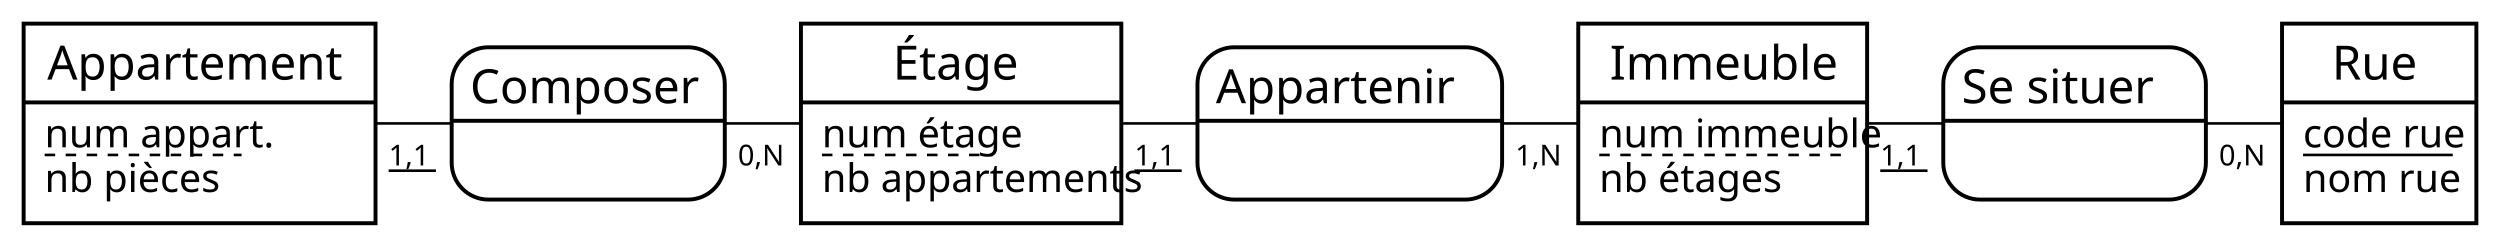
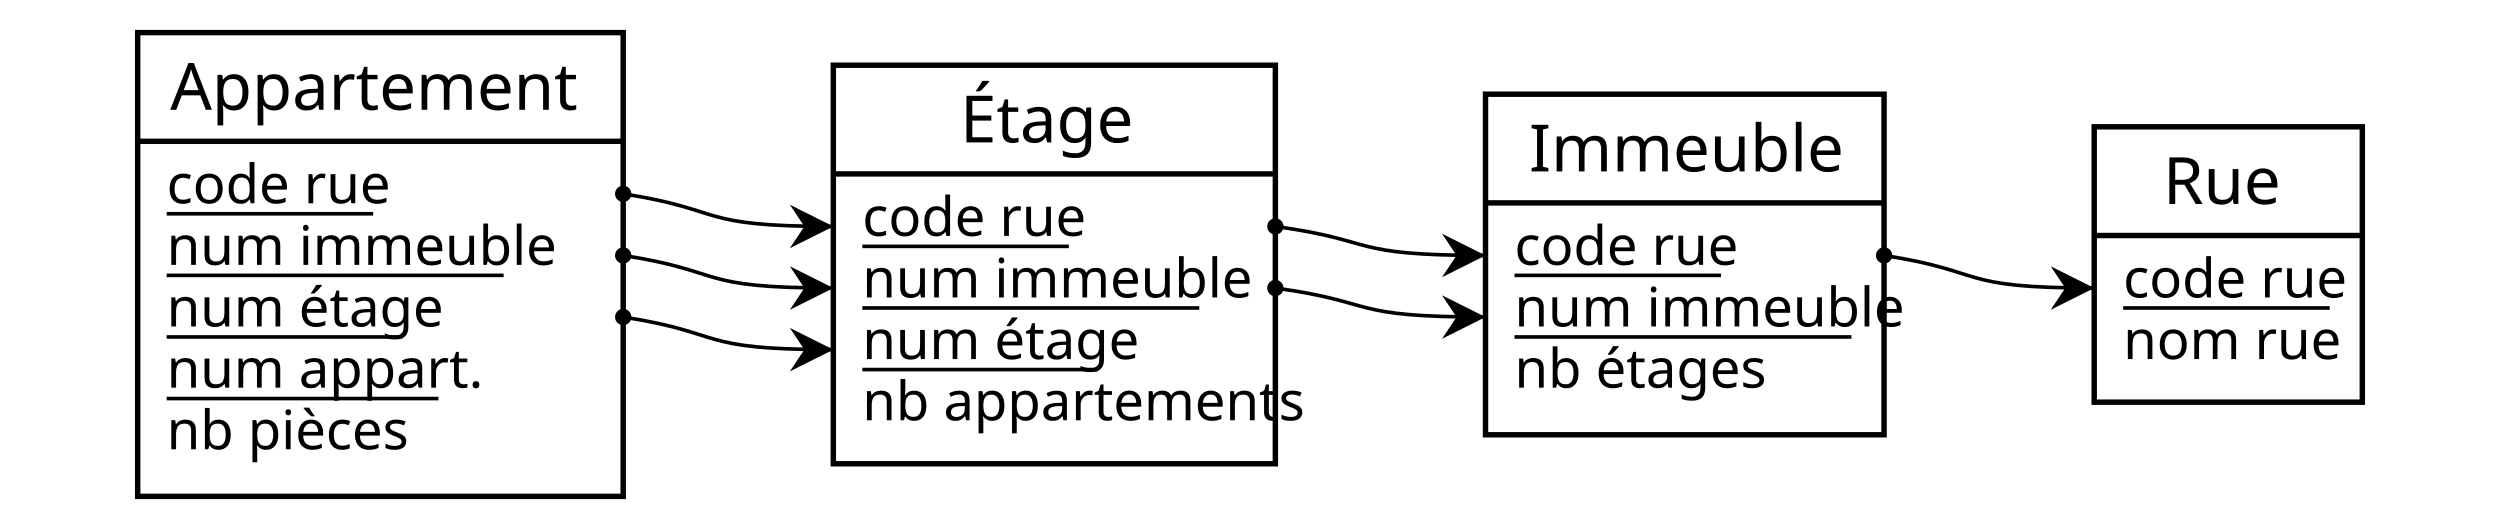
- <svg xmlns="http://www.w3.org/2000/svg" width="952" height="94" viewBox="0 0 952 94">
-   <rect id="frame" x="0" y="0" width="952" height="94" fill="#FFFFFF" stroke="none" stroke-width="0" />
+ <svg xmlns="http://www.w3.org/2000/svg" width="690" height="146" viewBox="0 0 690 146">
+   <rect id="frame" x="0" y="0" width="690" height="146" fill="#FFFFFF" stroke="none" stroke-width="0" />
  <g>
-     <line x1="366" y1="47" x2="224" y2="47" stroke="#000000" stroke-width="1" />
-     <line x1="76" y1="47" x2="224" y2="47" stroke="#000000" stroke-width="1" />
    <g>
-       <path d="M262 18 a14 14 90 0 1 14 14 V46 h-104 V32 a14 14 90 0 1 14 -14" fill="#FFFFFF" stroke="#FFFFFF" stroke-width="0" />
-       <path d="M276 46 v16 a14 14 90 0 1 -14 14 H186 a14 14 90 0 1 -14 -14 V46 H104" fill="#FFFFFF" stroke="#FFFFFF" stroke-width="0" />
-       <rect x="172" y="18" width="104" height="58" fill="none" rx="14" stroke="#000000" stroke-width="1.5" />
-       <line x1="172" y1="46" x2="276" y2="46" stroke="#000000" stroke-width="1.5" />
-       <text x="179" y="39.3" fill="#000000" font-family="Copperplate" font-size="18">Composer</text>
+       <rect x="38" y="9" width="134" height="30" fill="#FFFFFF" stroke="none" stroke-width="0" opacity="1" />
+       <rect x="38" y="39" width="134" height="98" fill="#FFFFFF" stroke="none" stroke-width="0" opacity="1" />
+       <rect x="38" y="9" width="134" height="128" fill="none" stroke="#000000" stroke-width="1.5" opacity="1" />
+       <line x1="38" y1="39" x2="172" y2="39" stroke="#000000" stroke-width="1.5" />
    </g>
-     <text x="281" y="63" fill="#000000" font-family="Futura" font-size="11">0,N</text>
-     <text x="148" y="63" fill="#000000" font-family="Futura" font-size="11">1,1</text>
-     <line x1="148" y1="65" x2="166" y2="65" stroke="#000000" stroke-width="1" />
-   </g>
-   <g>
-     <line x1="656" y1="47" x2="514" y2="47" stroke="#000000" stroke-width="1" />
-     <line x1="366" y1="47" x2="514" y2="47" stroke="#000000" stroke-width="1" />
-     <g>
-       <path d="M558 18 a14 14 90 0 1 14 14 V46 h-116 V32 a14 14 90 0 1 14 -14" fill="#FFFFFF" stroke="#FFFFFF" stroke-width="0" />
-       <path d="M572 46 v16 a14 14 90 0 1 -14 14 H470 a14 14 90 0 1 -14 -14 V46 H116" fill="#FFFFFF" stroke="#FFFFFF" stroke-width="0" />
-       <rect x="456" y="18" width="116" height="58" fill="none" rx="14" stroke="#000000" stroke-width="1.5" />
-       <line x1="456" y1="46" x2="572" y2="46" stroke="#000000" stroke-width="1.5" />
-       <text x="463" y="39.3" fill="#000000" font-family="Copperplate" font-size="18">Appartenir</text>
-     </g>
-     <text x="577" y="63" fill="#000000" font-family="Futura" font-size="11">1,N</text>
-     <text x="432" y="63" fill="#000000" font-family="Futura" font-size="11">1,1</text>
-     <line x1="432" y1="65" x2="450" y2="65" stroke="#000000" stroke-width="1" />
-   </g>
-   <g>
-     <line x1="906" y1="47" x2="790" y2="47" stroke="#000000" stroke-width="1" />
-     <line x1="656" y1="47" x2="790" y2="47" stroke="#000000" stroke-width="1" />
-     <g>
-       <path d="M826 18 a14 14 90 0 1 14 14 V46 h-100 V32 a14 14 90 0 1 14 -14" fill="#FFFFFF" stroke="#FFFFFF" stroke-width="0" />
-       <path d="M840 46 v16 a14 14 90 0 1 -14 14 H754 a14 14 90 0 1 -14 -14 V46 H100" fill="#FFFFFF" stroke="#FFFFFF" stroke-width="0" />
-       <rect x="740" y="18" width="100" height="58" fill="none" rx="14" stroke="#000000" stroke-width="1.5" />
-       <line x1="740" y1="46" x2="840" y2="46" stroke="#000000" stroke-width="1.5" />
-       <text x="747" y="39.3" fill="#000000" font-family="Copperplate" font-size="18">Se situer</text>
-     </g>
-     <text x="845" y="63" fill="#000000" font-family="Futura" font-size="11">0,N</text>
-     <text x="716" y="63" fill="#000000" font-family="Futura" font-size="11">1,1</text>
-     <line x1="716" y1="65" x2="734" y2="65" stroke="#000000" stroke-width="1" />
+     <text x="47" y="30.3" fill="#000000" font-family="Copperplate" font-size="18">Appartement</text>
+     <text x="46" y="56.1" fill="#000000" font-family="Gill Sans" font-size="15">code rue</text>
+     <line x1="46" y1="59" x2="103" y2="59" stroke="#000000" stroke-width="1" />
+     <text x="46" y="73.1" fill="#000000" font-family="Gill Sans" font-size="15">num immeuble</text>
+     <line x1="46" y1="76" x2="139" y2="76" stroke="#000000" stroke-width="1" />
+     <text x="46" y="90.1" fill="#000000" font-family="Gill Sans" font-size="15">num étage</text>
+     <line x1="46" y1="93" x2="111" y2="93" stroke="#000000" stroke-width="1" />
+     <text x="46" y="107" fill="#000000" font-family="Gill Sans" font-size="15">num appart.</text>
+     <line x1="46" y1="110" x2="121" y2="110" stroke="#000000" stroke-width="1" />
+     <text x="46" y="124" fill="#000000" font-family="Gill Sans" font-size="15">nb pièces</text>
  </g>
  <g>
    <g>
-       <rect x="9" y="9" width="134" height="30" fill="#FFFFFF" stroke="none" stroke-width="0" opacity="1" />
-       <rect x="9" y="39" width="134" height="46" fill="#FFFFFF" stroke="none" stroke-width="0" opacity="1" />
-       <rect x="9" y="9" width="134" height="76" fill="none" stroke="#000000" stroke-width="1.5" opacity="1" />
-       <line x1="9" y1="39" x2="143" y2="39" stroke="#000000" stroke-width="1.5" />
+       <rect x="230" y="18" width="122" height="30" fill="#FFFFFF" stroke="none" stroke-width="0" opacity="1" />
+       <rect x="230" y="48" width="122" height="80" fill="#FFFFFF" stroke="none" stroke-width="0" opacity="1" />
+       <rect x="230" y="18" width="122" height="110" fill="none" stroke="#000000" stroke-width="1.5" opacity="1" />
+       <line x1="230" y1="48" x2="352" y2="48" stroke="#000000" stroke-width="1.5" />
    </g>
-     <text x="18" y="30.3" fill="#000000" font-family="Copperplate" font-size="18">Appartement</text>
-     <text x="17" y="56.1" fill="#000000" font-family="Gill Sans" font-size="15">num appart.</text>
-     <line x1="17" y1="59" x2="92" y2="59" stroke="#000000" stroke-width="1" stroke-dasharray="4" />
-     <text x="17" y="73.1" fill="#000000" font-family="Gill Sans" font-size="15">nb pièces</text>
+     <text x="265" y="39.3" fill="#000000" font-family="Copperplate" font-size="18">Étage</text>
+     <text x="238" y="65.1" fill="#000000" font-family="Gill Sans" font-size="15">code rue</text>
+     <line x1="238" y1="68" x2="295" y2="68" stroke="#000000" stroke-width="1" />
+     <text x="238" y="82.1" fill="#000000" font-family="Gill Sans" font-size="15">num immeuble</text>
+     <line x1="238" y1="85" x2="331" y2="85" stroke="#000000" stroke-width="1" />
+     <text x="238" y="99.1" fill="#000000" font-family="Gill Sans" font-size="15">num étage</text>
+     <line x1="238" y1="102" x2="303" y2="102" stroke="#000000" stroke-width="1" />
+     <text x="238" y="116" fill="#000000" font-family="Gill Sans" font-size="15">nb appartements</text>
  </g>
  <g>
    <g>
-       <rect x="305" y="9" width="122" height="30" fill="#FFFFFF" stroke="none" stroke-width="0" opacity="1" />
-       <rect x="305" y="39" width="122" height="46" fill="#FFFFFF" stroke="none" stroke-width="0" opacity="1" />
-       <rect x="305" y="9" width="122" height="76" fill="none" stroke="#000000" stroke-width="1.5" opacity="1" />
-       <line x1="305" y1="39" x2="427" y2="39" stroke="#000000" stroke-width="1.5" />
+       <rect x="410" y="26" width="110" height="30" fill="#FFFFFF" stroke="none" stroke-width="0" opacity="1" />
+       <rect x="410" y="56" width="110" height="64" fill="#FFFFFF" stroke="none" stroke-width="0" opacity="1" />
+       <rect x="410" y="26" width="110" height="94" fill="none" stroke="#000000" stroke-width="1.5" opacity="1" />
+       <line x1="410" y1="56" x2="520" y2="56" stroke="#000000" stroke-width="1.5" />
    </g>
-     <text x="340" y="30.3" fill="#000000" font-family="Copperplate" font-size="18">Étage</text>
-     <text x="313" y="56.1" fill="#000000" font-family="Gill Sans" font-size="15">num étage</text>
-     <line x1="313" y1="59" x2="378" y2="59" stroke="#000000" stroke-width="1" stroke-dasharray="4" />
-     <text x="313" y="73.1" fill="#000000" font-family="Gill Sans" font-size="15">nb appartements</text>
+     <text x="422" y="47.3" fill="#000000" font-family="Copperplate" font-size="18">Immeuble</text>
+     <text x="418" y="73.1" fill="#000000" font-family="Gill Sans" font-size="15">code rue</text>
+     <line x1="418" y1="76" x2="475" y2="76" stroke="#000000" stroke-width="1" />
+     <text x="418" y="90.1" fill="#000000" font-family="Gill Sans" font-size="15">num immeuble</text>
+     <line x1="418" y1="93" x2="511" y2="93" stroke="#000000" stroke-width="1" />
+     <text x="418" y="107" fill="#000000" font-family="Gill Sans" font-size="15">nb étages</text>
  </g>
  <g>
    <g>
-       <rect x="601" y="9" width="110" height="30" fill="#FFFFFF" stroke="none" stroke-width="0" opacity="1" />
-       <rect x="601" y="39" width="110" height="46" fill="#FFFFFF" stroke="none" stroke-width="0" opacity="1" />
-       <rect x="601" y="9" width="110" height="76" fill="none" stroke="#000000" stroke-width="1.5" opacity="1" />
-       <line x1="601" y1="39" x2="711" y2="39" stroke="#000000" stroke-width="1.5" />
+       <rect x="578" y="35" width="74" height="30" fill="#FFFFFF" stroke="none" stroke-width="0" opacity="1" />
+       <rect x="578" y="65" width="74" height="46" fill="#FFFFFF" stroke="none" stroke-width="0" opacity="1" />
+       <rect x="578" y="35" width="74" height="76" fill="none" stroke="#000000" stroke-width="1.5" opacity="1" />
+       <line x1="578" y1="65" x2="652" y2="65" stroke="#000000" stroke-width="1.5" />
    </g>
-     <text x="613" y="30.3" fill="#000000" font-family="Copperplate" font-size="18">Immeuble</text>
-     <text x="609" y="56.1" fill="#000000" font-family="Gill Sans" font-size="15">num immeuble</text>
-     <line x1="609" y1="59" x2="702" y2="59" stroke="#000000" stroke-width="1" stroke-dasharray="4" />
-     <text x="609" y="73.1" fill="#000000" font-family="Gill Sans" font-size="15">nb étages</text>
+     <text x="597" y="56.3" fill="#000000" font-family="Copperplate" font-size="18">Rue</text>
+     <text x="586" y="82.1" fill="#000000" font-family="Gill Sans" font-size="15">code rue</text>
+     <line x1="586" y1="85" x2="643" y2="85" stroke="#000000" stroke-width="1" />
+     <text x="586" y="99.1" fill="#000000" font-family="Gill Sans" font-size="15">nom rue</text>
  </g>
-   <g>
-     <g>
-       <rect x="869" y="9" width="74" height="30" fill="#FFFFFF" stroke="none" stroke-width="0" opacity="1" />
-       <rect x="869" y="39" width="74" height="46" fill="#FFFFFF" stroke="none" stroke-width="0" opacity="1" />
-       <rect x="869" y="9" width="74" height="76" fill="none" stroke="#000000" stroke-width="1.5" opacity="1" />
-       <line x1="869" y1="39" x2="943" y2="39" stroke="#000000" stroke-width="1.5" />
-     </g>
-     <text x="888" y="30.3" fill="#000000" font-family="Copperplate" font-size="18">Rue</text>
-     <text x="877" y="56.1" fill="#000000" font-family="Gill Sans" font-size="15">code rue</text>
-     <line x1="877" y1="59" x2="934" y2="59" stroke="#000000" stroke-width="1" />
-     <text x="877" y="73.1" fill="#000000" font-family="Gill Sans" font-size="15">nom rue</text>
-   </g>
+   <path d="M172 53.5 C201 58 191.33 62.5 230 62.5" fill="none" stroke="#000000" stroke-width="1" />
+   <polygon points="230 62.5 218 68.5 222 62.5 218 56.5" fill="#000000" stroke-width="0" />
+   <circle cx="172" cy="53.5" r="1.5" stroke="#000000" stroke-width="1.5" fill="#000000" />
+   <path d="M172 70.5 C201 75 191.33 79.5 230 79.5" fill="none" stroke="#000000" stroke-width="1" />
+   <polygon points="230 79.5 218 85.5 222 79.5 218 73.5" fill="#000000" stroke-width="0" />
+   <circle cx="172" cy="70.5" r="1.5" stroke="#000000" stroke-width="1.5" fill="#000000" />
+   <path d="M172 87.5 C201 92 191.33 96.5 230 96.5" fill="none" stroke="#000000" stroke-width="1" />
+   <polygon points="230 96.5 218 102.5 222 96.5 218 90.5" fill="#000000" stroke-width="0" />
+   <circle cx="172" cy="87.5" r="1.5" stroke="#000000" stroke-width="1.5" fill="#000000" />
+   <path d="M352 62.5 C381 66.5 371.33 70.5 410 70.5" fill="none" stroke="#000000" stroke-width="1" />
+   <polygon points="410 70.5 398 76.5 402 70.5 398 64.5" fill="#000000" stroke-width="0" />
+   <circle cx="352" cy="62.5" r="1.5" stroke="#000000" stroke-width="1.5" fill="#000000" />
+   <path d="M352 79.5 C381 83.5 371.33 87.5 410 87.5" fill="none" stroke="#000000" stroke-width="1" />
+   <polygon points="410 87.5 398 93.5 402 87.5 398 81.5" fill="#000000" stroke-width="0" />
+   <circle cx="352" cy="79.5" r="1.5" stroke="#000000" stroke-width="1.5" fill="#000000" />
+   <path d="M520 70.5 C549 75 539.33 79.5 578 79.5" fill="none" stroke="#000000" stroke-width="1" />
+   <polygon points="578 79.5 566 85.5 570 79.5 566 73.5" fill="#000000" stroke-width="0" />
+   <circle cx="520" cy="70.5" r="1.5" stroke="#000000" stroke-width="1.5" fill="#000000" />
</svg>
